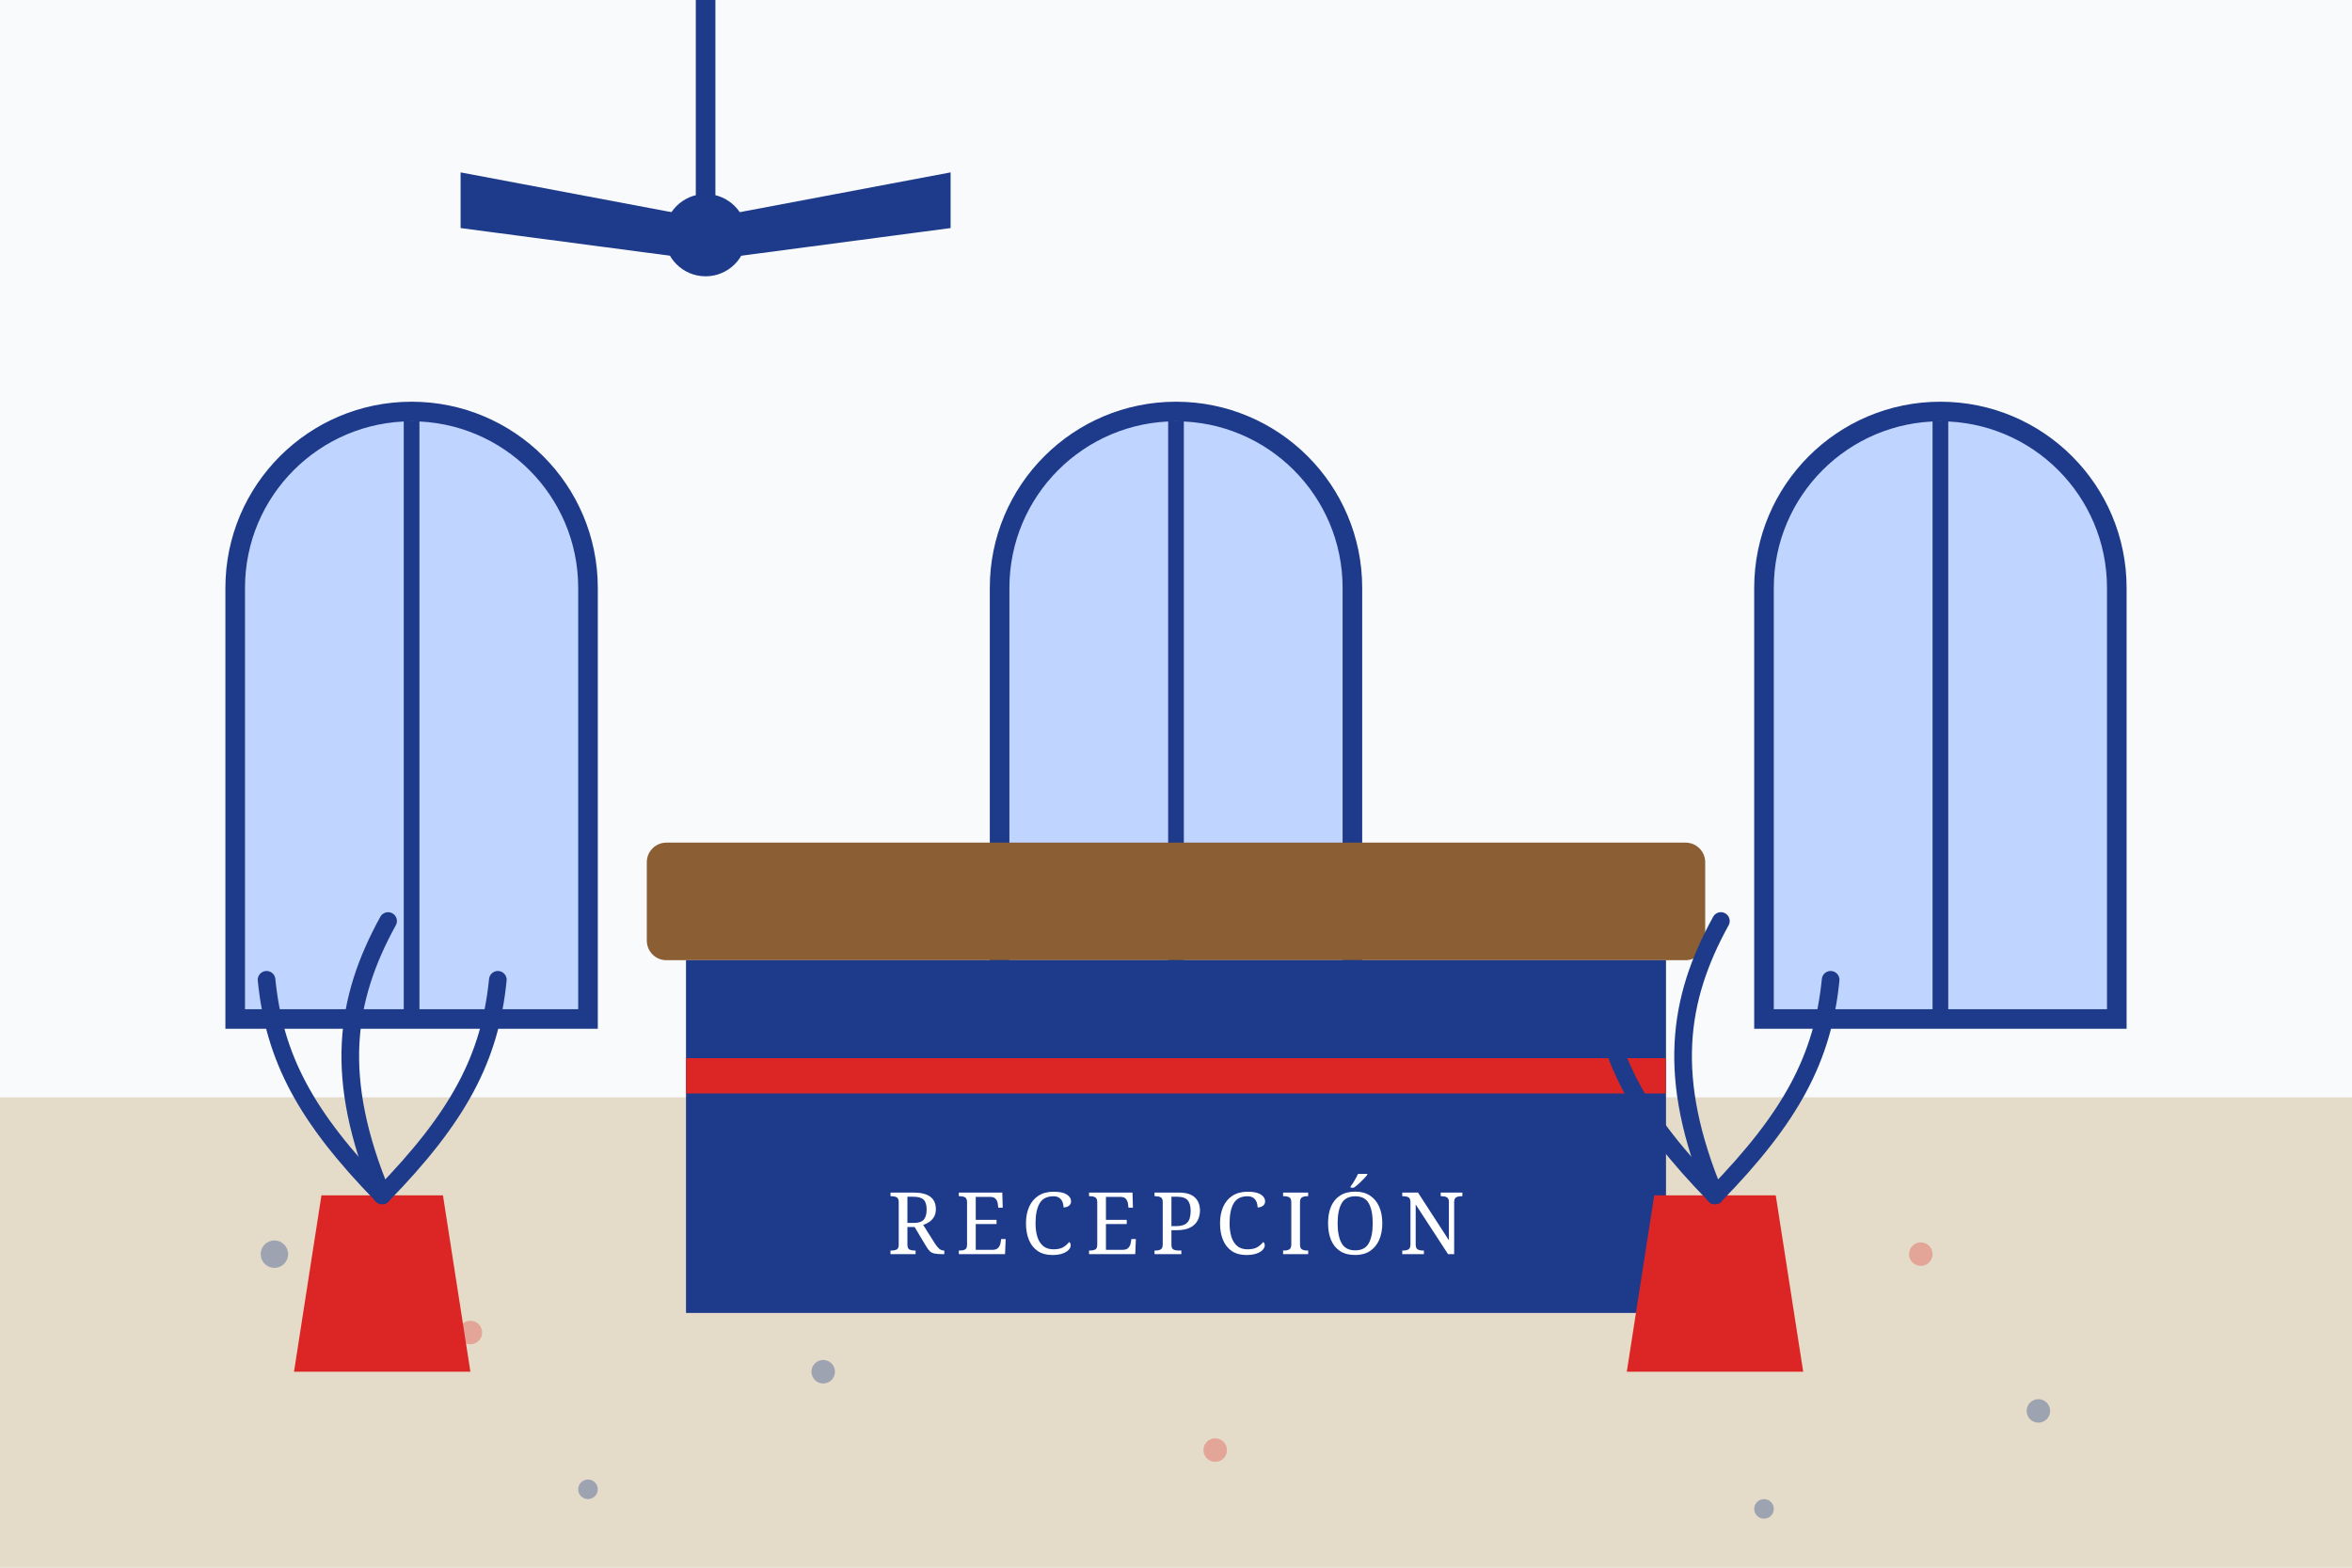
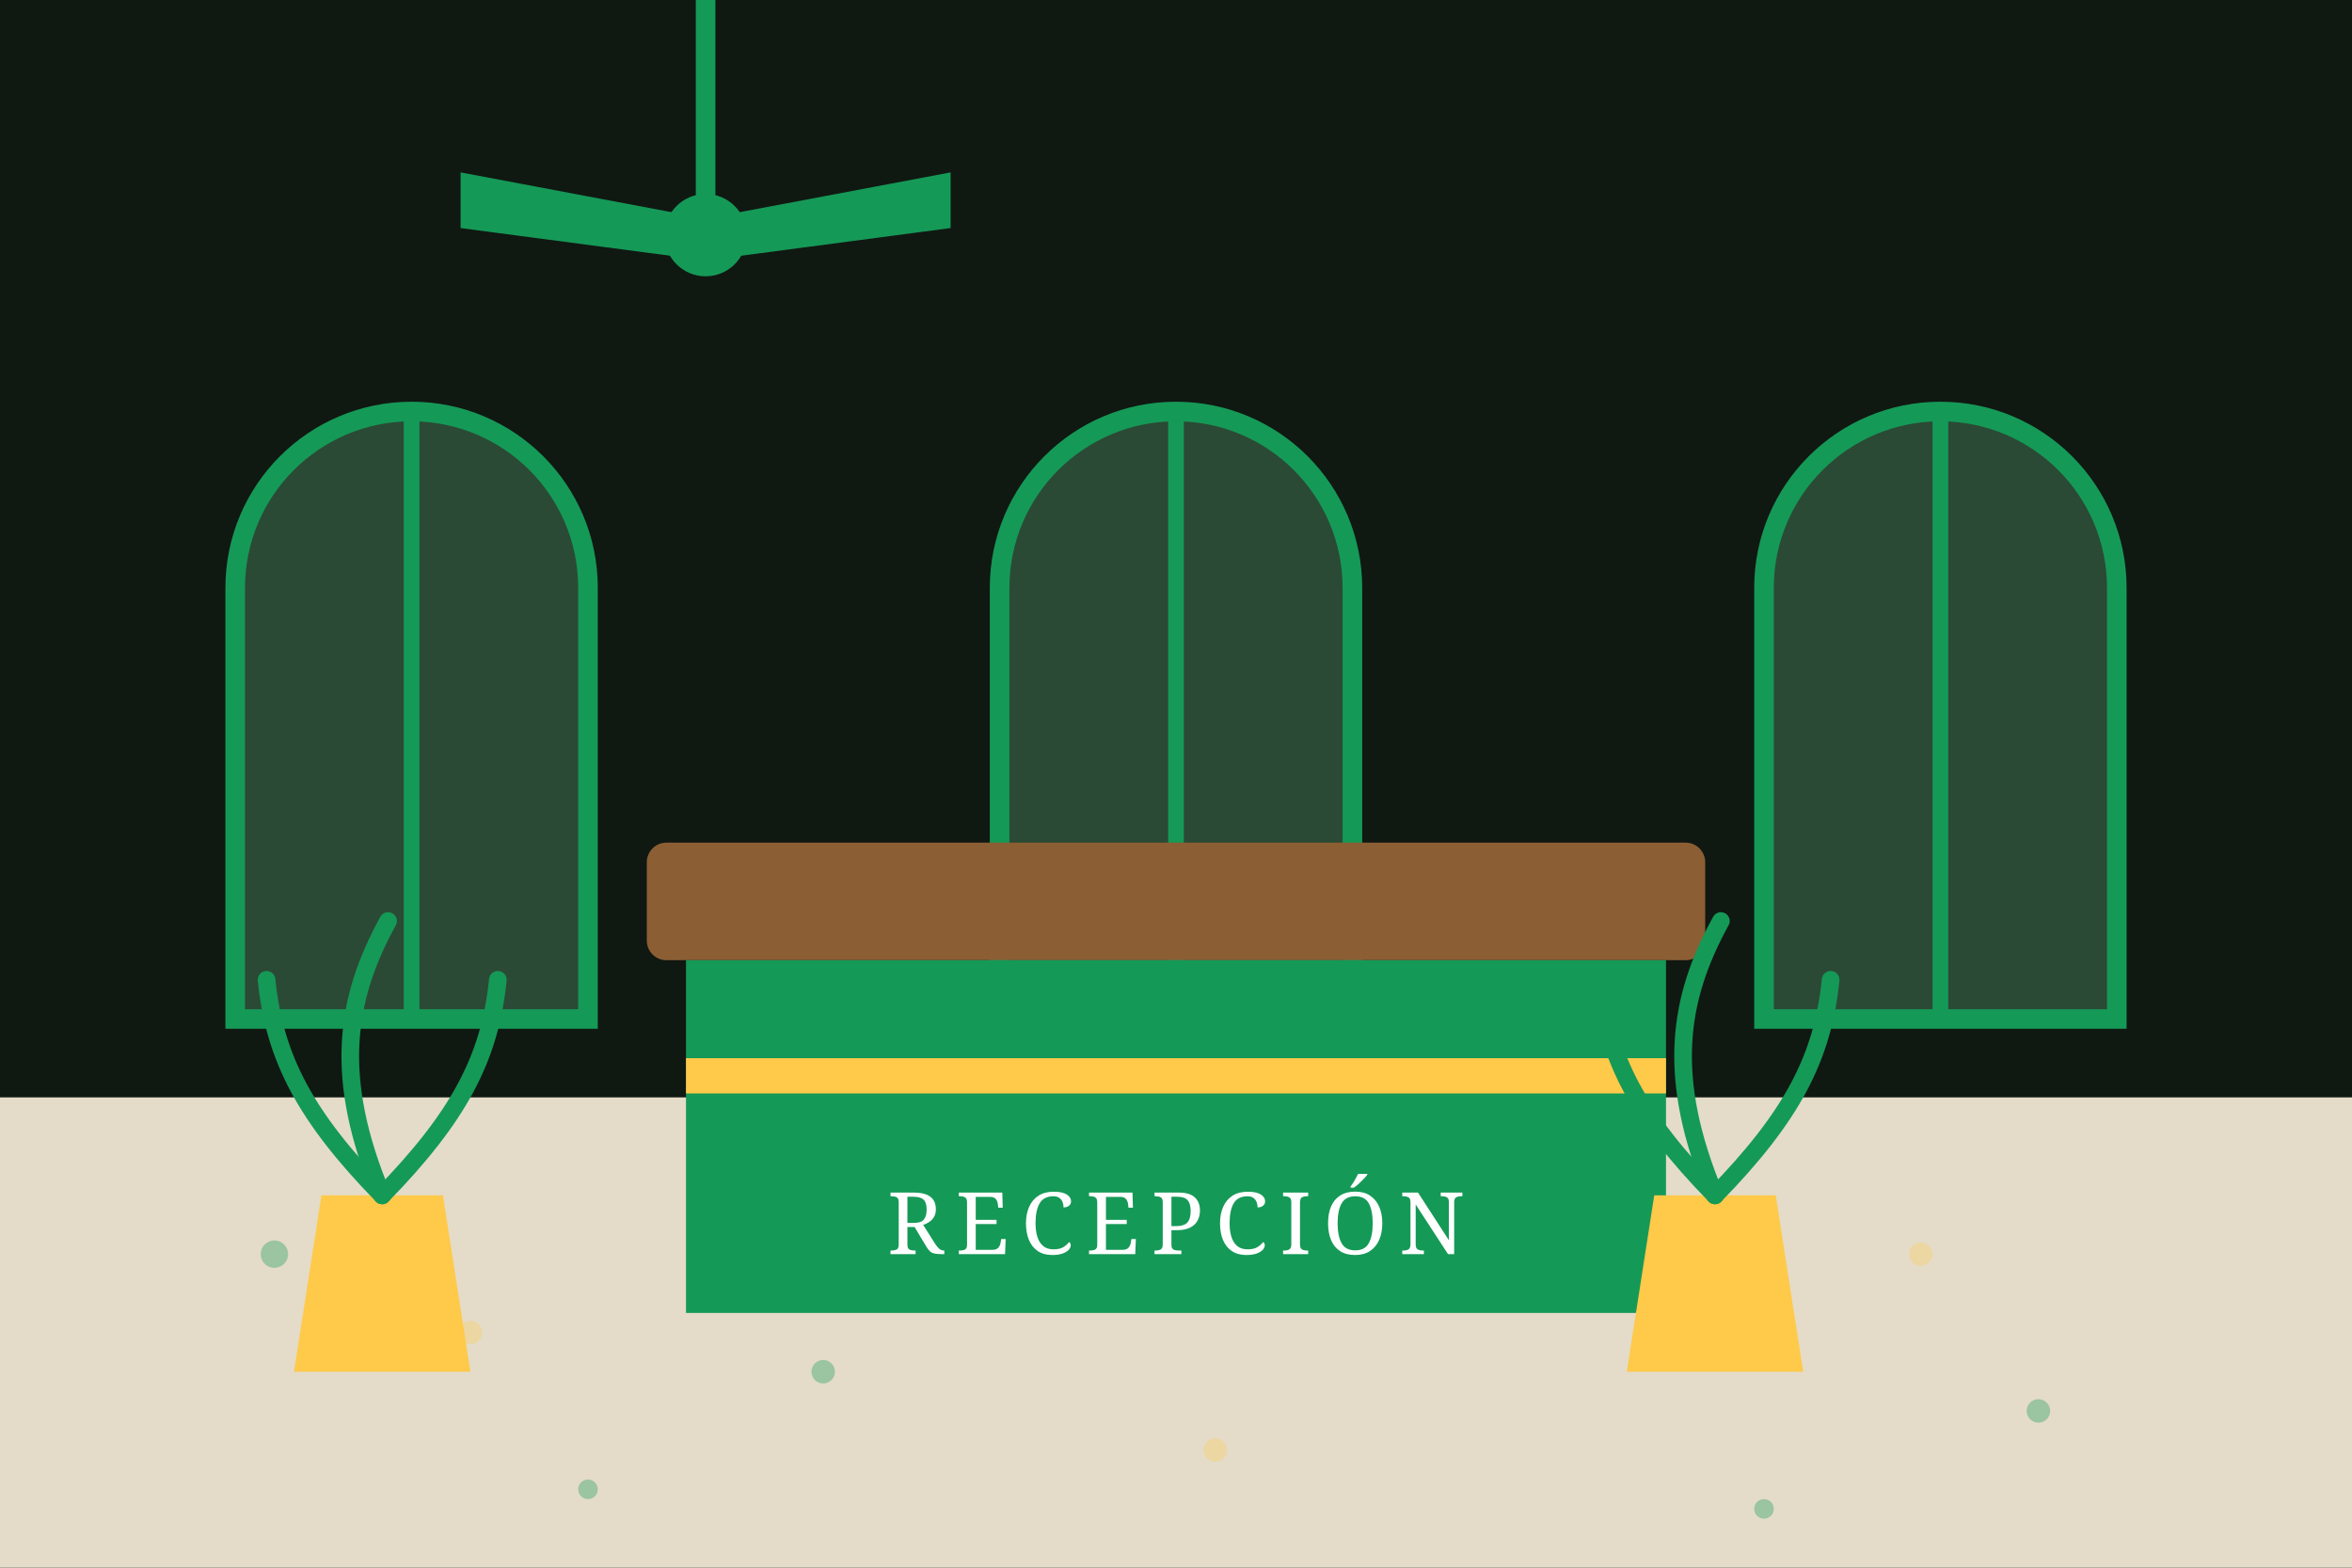
<svg xmlns="http://www.w3.org/2000/svg" viewBox="0 0 1200 800" width="1200" height="800" preserveAspectRatio="xMidYMid slice">
-   <rect width="1200" height="800" fill="#EFF4FF" />
-   <rect x="0" y="0" width="1200" height="560" fill="#F8FAFC" />
+   <rect width="1200" height="800" fill="#0D1410" />
+   <rect x="0" y="0" width="1200" height="560" fill="#101812" />
  <g>
-     <path d="M120 520 V300 a90 90 0 0 1 180 0 v220 Z" fill="#BFD4FF" stroke="#1E3A8A" stroke-width="10" />
-     <path d="M510 520 V300 a90 90 0 0 1 180 0 v220 Z" fill="#BFD4FF" stroke="#1E3A8A" stroke-width="10" />
-     <path d="M900 520 V300 a90 90 0 0 1 180 0 v220 Z" fill="#BFD4FF" stroke="#1E3A8A" stroke-width="10" />
-     <line x1="210" y1="215" x2="210" y2="520" stroke="#1E3A8A" stroke-width="8" />
-     <line x1="600" y1="215" x2="600" y2="520" stroke="#1E3A8A" stroke-width="8" />
-     <line x1="990" y1="215" x2="990" y2="520" stroke="#1E3A8A" stroke-width="8" />
+     <path d="M120 520 V300 a90 90 0 0 1 180 0 v220 Z" fill="#2A4A35" stroke="#159957" stroke-width="10" />
+     <path d="M510 520 V300 a90 90 0 0 1 180 0 v220 Z" fill="#2A4A35" stroke="#159957" stroke-width="10" />
+     <path d="M900 520 V300 a90 90 0 0 1 180 0 v220 Z" fill="#2A4A35" stroke="#159957" stroke-width="10" />
+     <line x1="210" y1="215" x2="210" y2="520" stroke="#159957" stroke-width="8" />
+     <line x1="600" y1="215" x2="600" y2="520" stroke="#159957" stroke-width="8" />
+     <line x1="990" y1="215" x2="990" y2="520" stroke="#159957" stroke-width="8" />
  </g>
-   <g transform="translate(360,120)" stroke="#1E3A8A" stroke-width="10" fill="#1E3A8A">
+   <g transform="translate(360,120)" stroke="#159957" stroke-width="10" fill="#159957">
    <line x1="0" y1="-120" x2="0" y2="-14" />
    <ellipse cx="0" cy="0" rx="16" ry="16" />
    <path d="M-14 -6 L-120 -26 L-120 -8 L-14 6 Z" />
    <path d="M14 -6 L120 -26 L120 -8 L14 6 Z" />
  </g>
  <rect x="0" y="560" width="1200" height="240" fill="#E4DCC8" />
-   <g fill="#1E3A8A" opacity="0.35">
+   <g fill="#159957" opacity="0.35">
    <circle cx="140" cy="640" r="7" />
    <circle cx="420" cy="700" r="6" />
    <circle cx="760" cy="620" r="7" />
    <circle cx="1040" cy="720" r="6" />
    <circle cx="300" cy="760" r="5" />
    <circle cx="900" cy="770" r="5" />
  </g>
-   <g fill="#DC2626" opacity="0.3">
+   <g fill="#FFC94A" opacity="0.3">
    <circle cx="240" cy="680" r="6" />
    <circle cx="620" cy="740" r="6" />
    <circle cx="980" cy="640" r="6" />
  </g>
  <rect x="330" y="430" width="540" height="60" rx="10" fill="#8B5E34" />
-   <rect x="350" y="490" width="500" height="180" fill="#1E3A8A" />
-   <rect x="350" y="540" width="500" height="18" fill="#DC2626" />
+   <rect x="350" y="490" width="500" height="180" fill="#159957" />
+   <rect x="350" y="540" width="500" height="18" fill="#FFC94A" />
  <text x="600" y="640" text-anchor="middle" font-family="Georgia, serif" font-size="44" fill="#ffffff" letter-spacing="6">RECEPCIÓN</text>
  <g>
-     <path d="M150 700 h90 l-14 -90 h-62 Z" fill="#DC2626" />
-     <g stroke="#1E3A8A" stroke-width="9" fill="none" stroke-linecap="round">
+     <path d="M150 700 h90 l-14 -90 h-62 Z" fill="#FFC94A" />
+     <g stroke="#159957" stroke-width="9" fill="none" stroke-linecap="round">
      <path d="M195 610 C 170 550 176 510 198 470" />
      <path d="M195 610 C 156 570 140 540 136 500" />
      <path d="M195 610 C 234 570 250 540 254 500" />
    </g>
-     <path d="M830 700 h90 l-14 -90 h-62 Z" fill="#DC2626" />
-     <g stroke="#1E3A8A" stroke-width="9" fill="none" stroke-linecap="round">
+     <path d="M830 700 h90 l-14 -90 h-62 Z" fill="#FFC94A" />
+     <g stroke="#159957" stroke-width="9" fill="none" stroke-linecap="round">
      <path d="M875 610 C 850 550 856 510 878 470" />
      <path d="M875 610 C 836 570 820 540 816 500" />
      <path d="M875 610 C 914 570 930 540 934 500" />
    </g>
  </g>
</svg>
